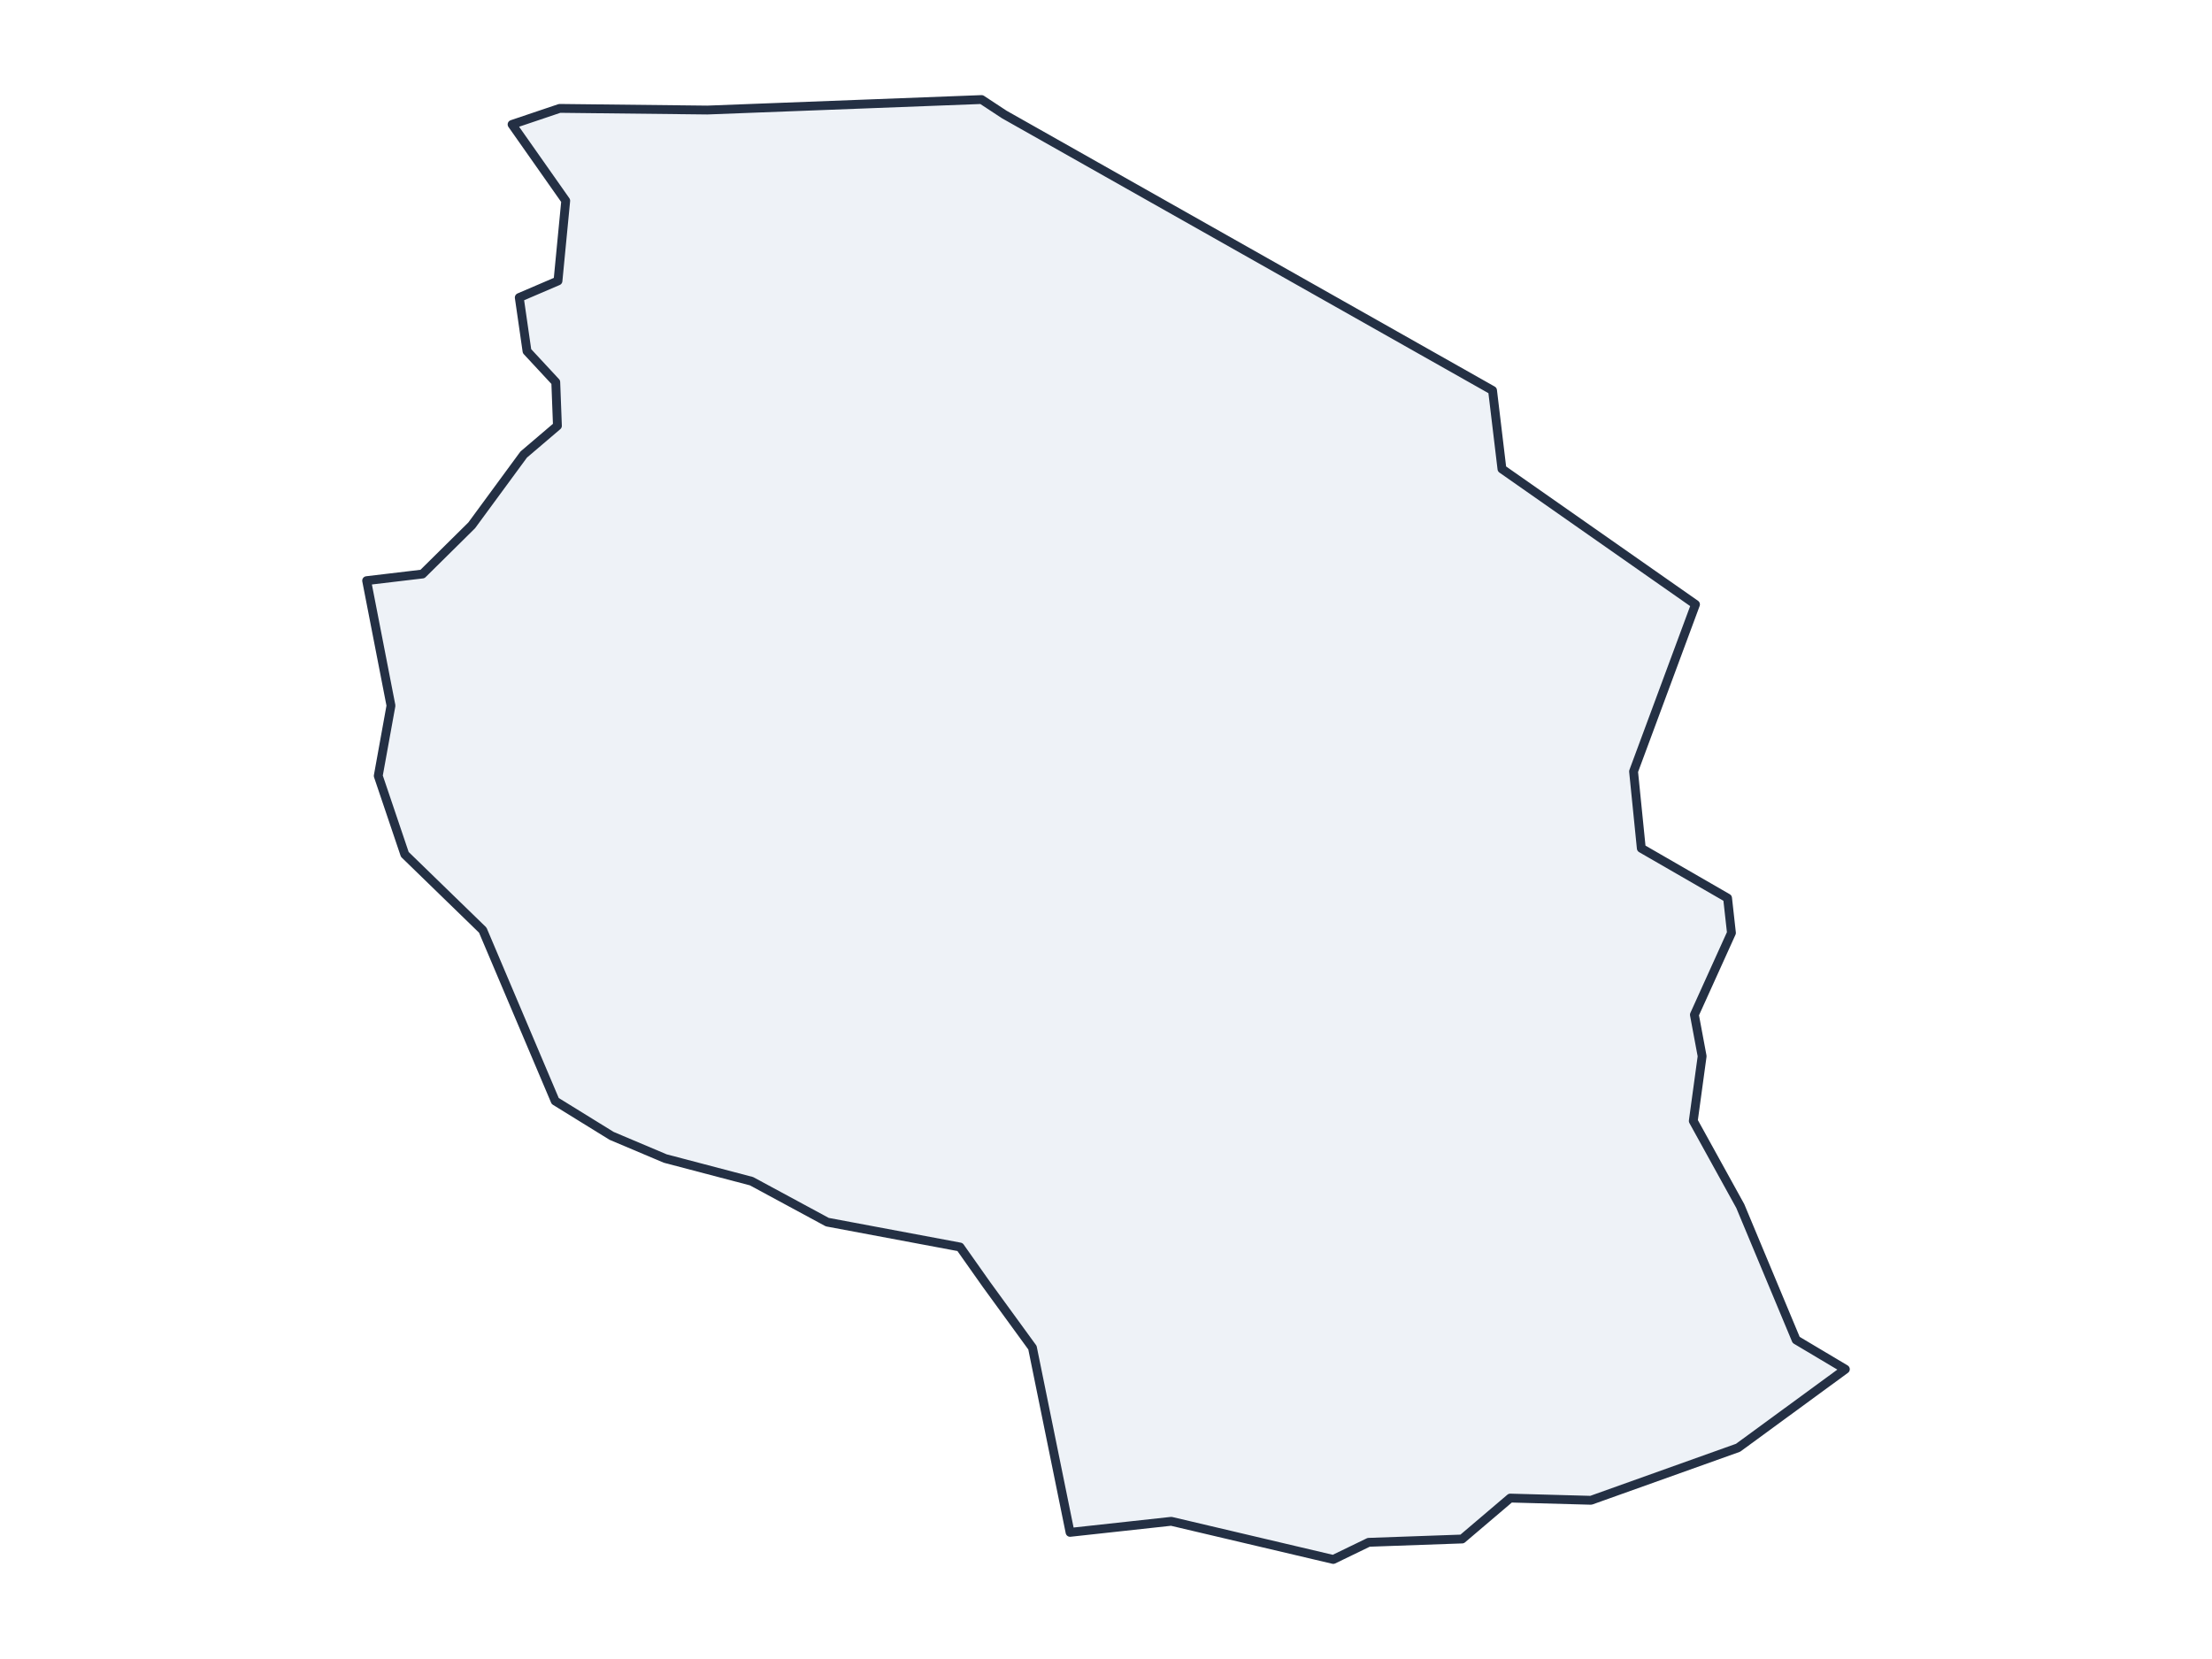
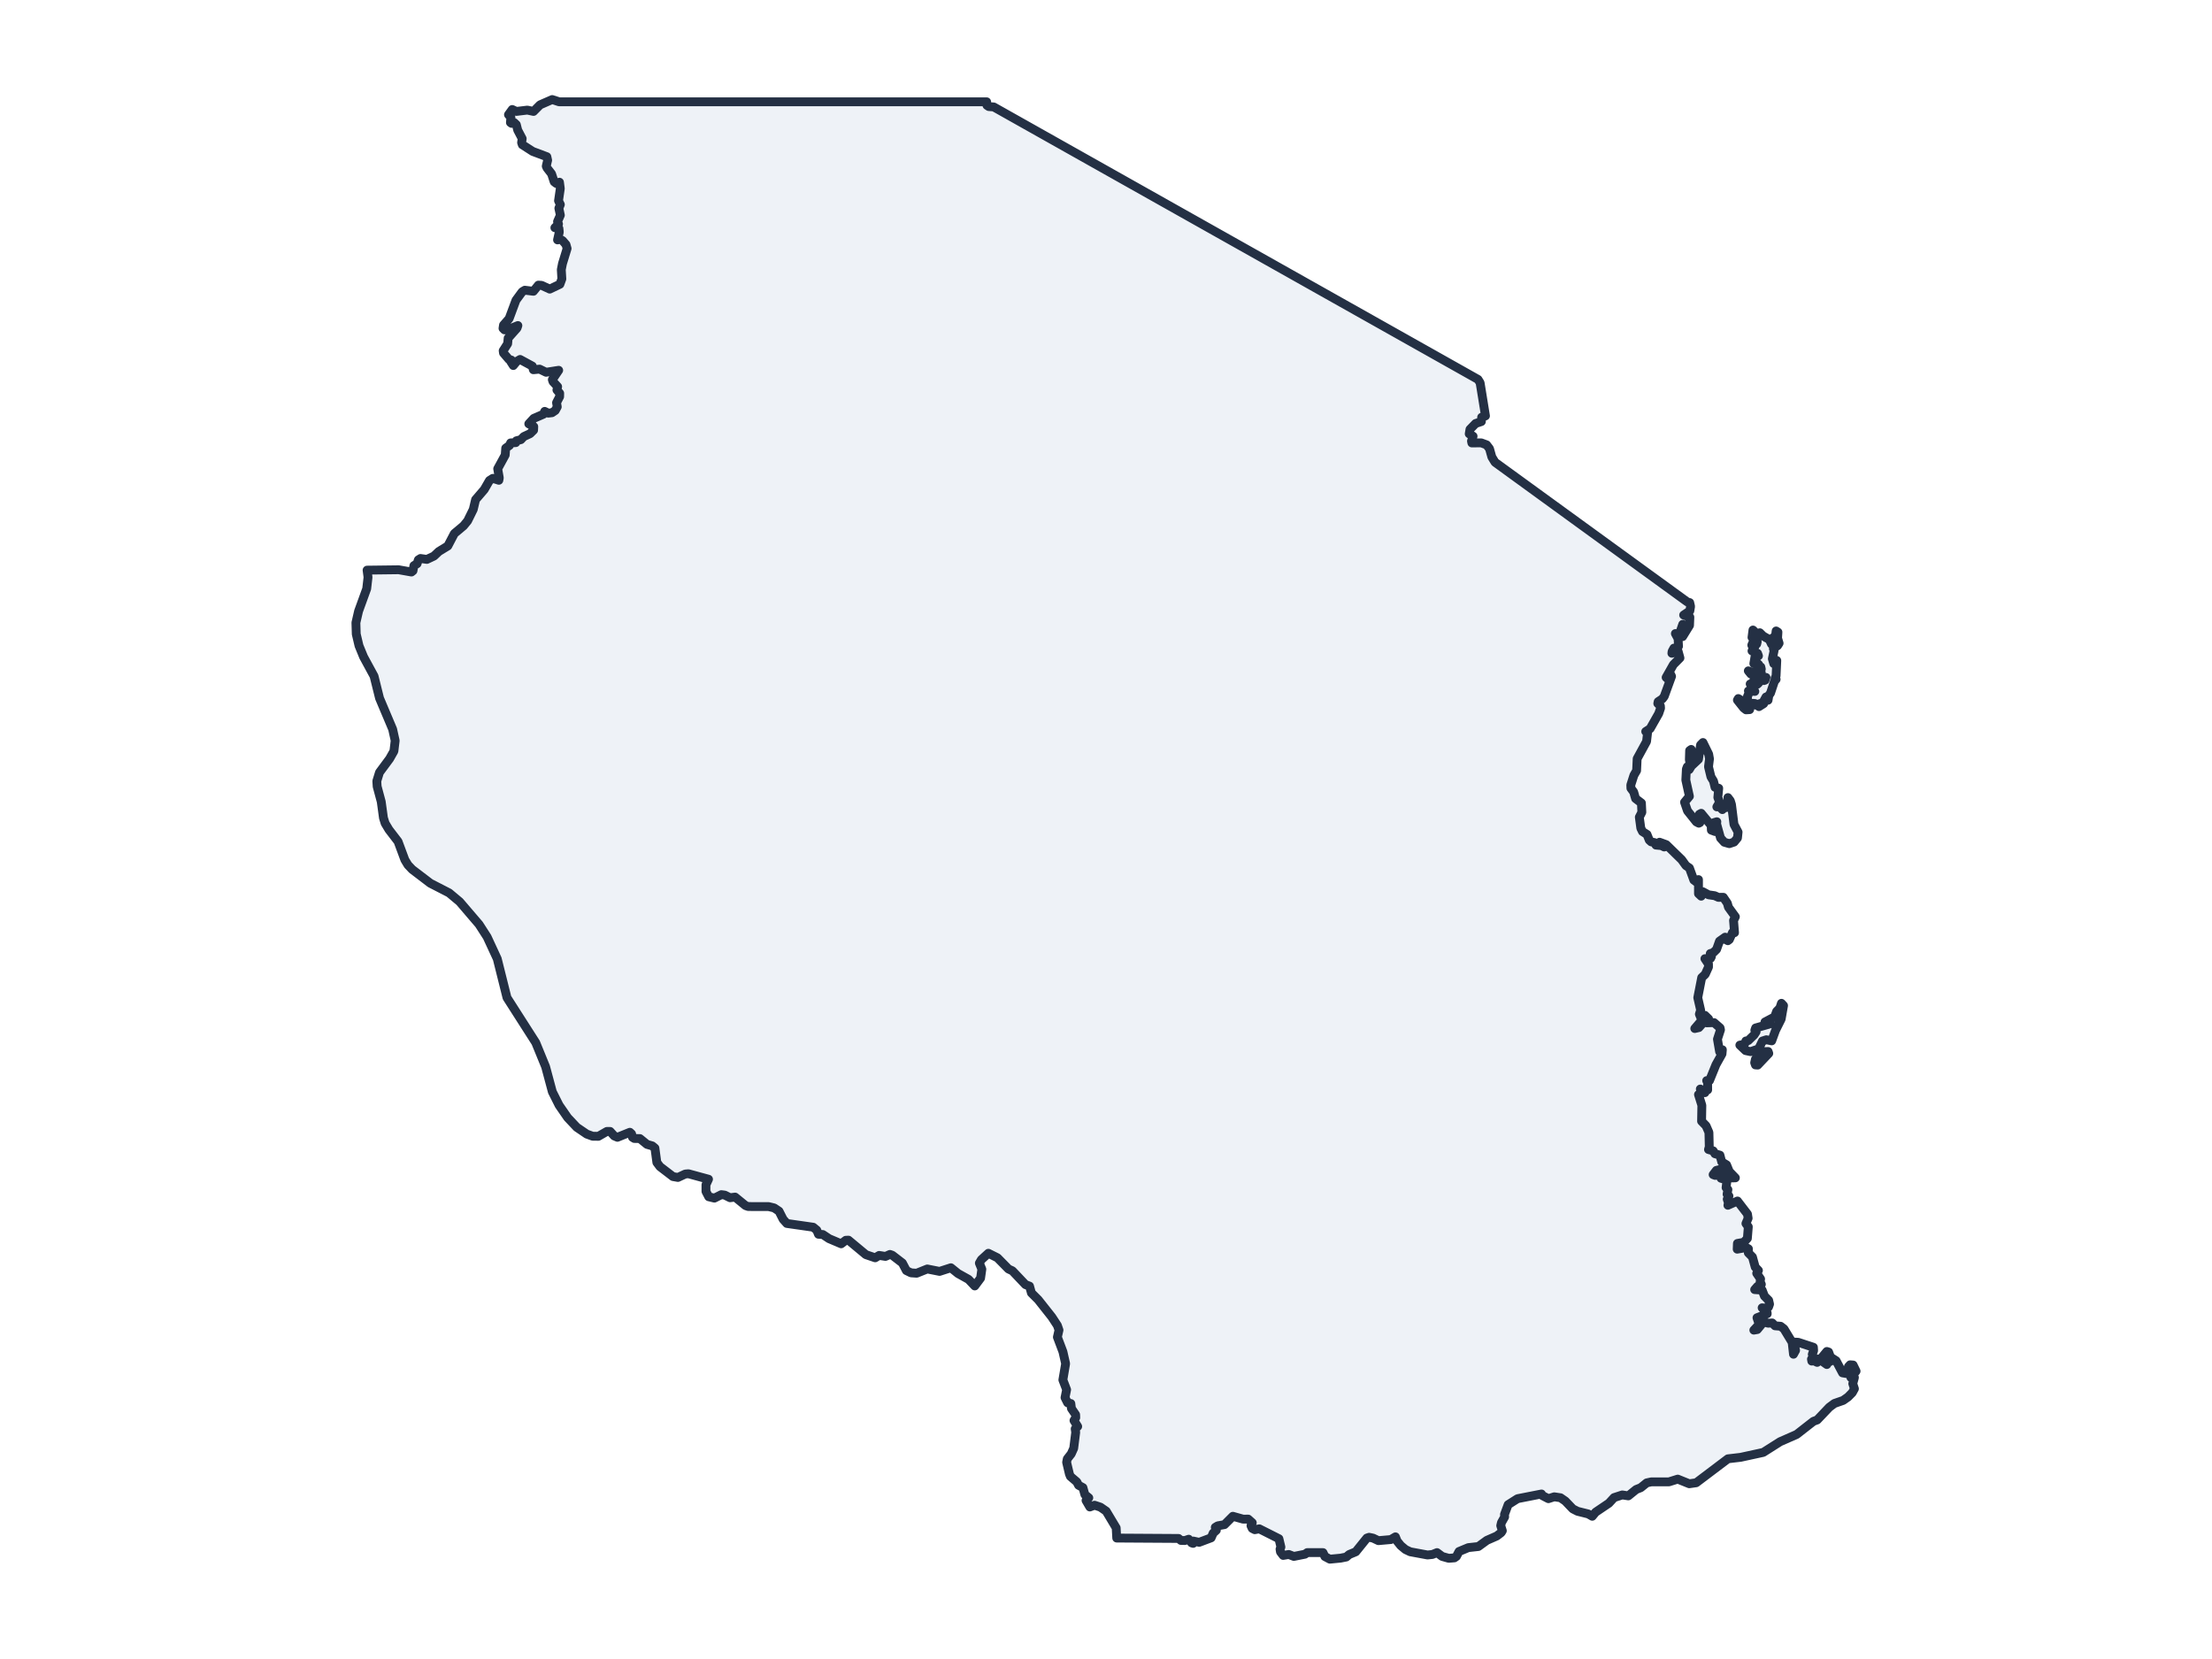
<svg xmlns="http://www.w3.org/2000/svg" viewBox="0 0 400 300" width="400" height="300">
-   <path d="M177.5 18.0 L181.6 20.7 L269.9 70.6 L271.6 84.8 L306.6 109.3 L295.4 139.5 L296.8 153.4 L312.4 162.4 L313.1 168.7 L306.4 183.5 L307.8 191.0 L306.2 202.7 L314.7 218.1 L324.8 242.3 L333.7 247.6 L314.3 261.8 L287.7 271.3 L273.1 270.9 L264.4 278.3 L247.5 278.9 L241.1 282.0 L211.8 275.1 L193.5 277.1 L186.7 243.7 L178.4 232.3 L173.6 225.5 L149.6 221.0 L135.9 213.6 L120.3 209.5 L110.6 205.4 L100.4 199.1 L87.3 168.2 L73.2 154.5 L68.4 140.3 L70.7 127.6 L66.3 105.0 L76.4 103.8 L85.3 95.0 L94.7 82.2 L100.8 77.0 L100.5 69.1 L95.3 63.5 L93.9 53.8 L100.9 50.8 L102.3 36.3 L92.6 22.5 L101.2 19.6 L127.9 19.9 L177.5 18.0 Z" fill="#eef2f7" stroke="#243044" stroke-width="1.6" stroke-linejoin="round" fill-rule="evenodd" />
+   <path d="M152.11 224.92 L149.92 223.99 L148.79 223.24 L148.0 223.19 L147.7 222.45 L147.05 221.92 L142.29 221.24 L141.61 220.48 L140.87 219.02 L139.99 218.43 L139.0 218.19 L135.31 218.18 L134.82 218.01 L132.93 216.47 L132.02 216.59 L131.06 216.11 L130.44 216.03 L129.19 216.66 L128.16 216.41 L127.66 215.45 L127.66 214.24 L128.12 213.24 L124.49 212.25 L123.92 212.3 L122.59 212.92 L121.69 212.76 L119.34 210.96 L118.78 210.21 L118.43 207.61 L117.94 207.21 L117.0 206.94 L115.71 205.89 L114.7 205.87 L114.37 205.66 L114.21 205.04 L113.9 204.75 L111.65 205.66 L111.07 205.41 L110.33 204.6 L109.74 204.6 L108.21 205.48 L107.18 205.47 L106.11 205.08 L104.3 203.85 L102.65 202.1 L101.1 199.86 L99.88 197.43 L98.66 192.89 L96.88 188.54 L91.68 180.41 L89.92 173.38 L88.09 169.43 L86.63 167.16 L83.12 163.06 L81.22 161.47 L77.82 159.72 L74.54 157.22 L73.77 156.41 L73.21 155.48 L71.98 152.17 L70.33 150.02 L69.64 148.87 L69.34 147.9 L68.94 144.97 L68.2 142.22 L68.14 141.24 L68.62 139.68 L70.45 137.21 L71.23 135.83 L71.46 133.93 L71.0 131.86 L68.63 126.25 L67.64 122.27 L65.74 118.77 L64.92 116.77 L64.42 114.66 L64.36 112.6 L64.84 110.52 L66.31 106.47 L66.55 104.39 L66.38 103.1 L72.09 103.03 L74.4 103.44 L74.68 103.22 L74.85 102.28 L75.42 101.94 L75.65 101.24 L76.04 100.99 L77.19 101.16 L78.48 100.55 L79.36 99.72 L80.98 98.73 L82.16 96.48 L83.82 95.09 L84.56 94.19 L85.58 92.12 L86.0 90.35 L87.57 88.52 L88.51 86.89 L89.12 86.5 L90.21 86.85 L90.29 86.42 L90.0 84.77 L91.36 82.28 L91.45 81.04 L92.13 80.55 L92.34 80.09 L93.27 80.04 L93.38 79.71 L94.19 79.5 L94.71 78.95 L95.85 78.42 L96.49 77.79 L96.52 77.14 L95.62 76.64 L96.52 75.66 L98.27 74.9 L98.5 74.39 L99.14 74.71 L99.82 74.63 L100.41 74.23 L100.77 73.57 L100.64 72.81 L101.2 71.73 L101.21 71.11 L100.71 70.52 L100.84 69.92 L100.0 69.01 L99.88 68.65 L101.03 66.96 L98.75 67.32 L97.58 66.75 L96.45 66.86 L96.26 66.2 L94.05 65.0 L93.42 65.37 L92.82 66.1 L92.36 65.38 L92.47 65.11 L92.03 64.99 L91.05 63.84 L90.99 63.42 L91.8 62.15 L91.89 61.14 L93.49 59.34 L93.65 58.87 L91.7 59.65 L91.23 59.65 L90.96 59.38 L91.05 58.78 L92.07 57.61 L93.3 54.3 L94.43 52.76 L94.9 52.48 L96.46 52.67 L97.36 51.56 L97.94 51.6 L99.41 52.28 L101.25 51.4 L101.6 50.44 L101.5 48.76 L101.71 47.68 L102.55 44.94 L102.35 44.23 L101.72 43.5 L101.28 43.28 L100.82 43.38 L101.14 41.95 L101.07 41.3 L100.34 41.18 L101.0 40.51 L100.82 40.07 L101.33 38.91 L101.06 37.66 L101.33 36.99 L101.0 36.3 L101.32 34.1 L101.17 32.95 L100.59 33.17 L100.21 32.87 L99.74 31.43 L98.92 30.37 L98.78 30.05 L99.03 28.98 L98.89 28.34 L96.33 27.38 L94.45 26.17 L94.32 25.78 L94.43 25.07 L93.62 23.53 L93.37 22.54 L92.97 22.16 L92.51 22.31 L92.3 22.16 L92.39 21.25 L91.95 20.74 L92.63 19.8 L93.38 20.15 L95.36 19.91 L96.48 20.15 L97.66 18.96 L99.85 18.0 L101.1 18.41 L178.42 18.41 L178.47 19.05 L178.8 19.27 L179.7 19.34 L267.27 68.61 L267.65 69.22 L268.62 75.21 L267.93 75.45 L267.88 76.23 L266.84 76.58 L265.82 77.63 L265.68 78.45 L266.38 78.88 L266.09 79.76 L266.16 80.1 L267.85 80.08 L268.82 80.44 L269.35 81.13 L269.77 82.64 L270.35 83.59 L305.12 108.85 L305.55 108.97 L305.71 109.66 L305.58 110.46 L304.46 111.22 L305.58 111.6 L305.52 113.09 L304.27 115.12 L304.13 114.76 L304.44 113.33 L304.29 112.9 L303.86 114.16 L303.49 114.61 L302.96 114.57 L303.45 115.48 L303.53 116.87 L303.29 117.22 L302.7 117.2 L302.37 117.8 L302.33 118.13 L303.46 117.79 L303.79 118.98 L302.6 120.18 L301.29 122.5 L301.48 122.68 L302.13 122.0 L302.27 122.3 L300.95 125.92 L300.61 126.38 L299.85 126.88 L299.78 127.21 L300.25 127.66 L300.28 128.05 L299.95 129.03 L298.4 131.76 L297.6 132.28 L297.94 132.43 L297.75 134.08 L296.05 137.19 L295.95 139.35 L295.46 140.2 L294.9 141.95 L294.92 142.54 L295.42 143.21 L295.76 144.4 L296.82 145.21 L296.9 146.88 L296.44 147.77 L296.71 149.76 L297.01 150.37 L297.83 150.89 L298.24 151.92 L298.58 152.23 L299.19 152.37 L299.45 152.82 L300.43 152.91 L300.94 153.16 L301.21 153.06 L301.18 152.87 L300.1 152.3 L301.31 152.74 L304.1 155.46 L304.87 156.53 L305.5 156.96 L306.3 159.15 L306.74 159.48 L307.14 159.06 L307.14 161.6 L307.63 162.06 L307.47 161.22 L307.92 161.25 L308.96 161.81 L310.07 161.97 L310.74 162.27 L311.63 162.26 L312.36 163.33 L312.56 164.06 L313.81 165.78 L313.48 166.45 L313.66 168.66 L313.29 168.63 L312.72 169.9 L312.45 170.11 L312.04 169.89 L311.96 169.47 L310.94 170.19 L310.41 171.68 L309.81 172.27 L309.27 172.43 L309.47 173.02 L309.32 173.3 L308.3 173.36 L308.95 174.34 L308.95 174.87 L308.36 176.18 L307.72 176.78 L307.01 180.41 L307.53 182.67 L307.3 183.39 L307.67 184.29 L307.55 184.72 L306.47 185.99 L307.21 185.82 L307.75 185.21 L308.3 183.6 L308.97 184.25 L309.01 184.6 L308.62 184.96 L309.95 184.92 L311.04 185.87 L311.12 186.22 L310.57 187.92 L310.96 190.18 L311.46 189.83 L311.39 190.58 L310.3 192.53 L309.13 195.41 L308.62 195.41 L308.79 195.77 L308.8 197.09 L308.45 196.93 L308.3 197.59 L307.47 196.93 L307.67 197.58 L307.14 197.93 L307.75 199.88 L307.7 202.75 L308.51 203.58 L309.03 204.78 L309.09 207.39 L308.95 207.87 L309.8 208.11 L310.11 208.63 L311.02 208.89 L311.34 210.11 L312.22 210.64 L312.71 211.85 L313.81 212.99 L313.0 213.01 L311.26 211.42 L310.38 211.64 L309.79 212.41 L310.15 212.55 L311.63 212.41 L311.22 213.07 L312.3 213.38 L312.13 214.76 L312.46 215.11 L312.31 215.95 L312.65 216.28 L312.34 216.85 L312.56 217.52 L312.46 217.95 L314.19 217.18 L316.0 219.54 L316.12 220.3 L315.72 221.25 L316.15 221.84 L315.98 223.95 L315.33 224.65 L314.18 224.85 L314.14 225.89 L315.14 225.71 L315.32 225.34 L316.17 225.82 L316.15 226.55 L316.9 227.31 L317.4 229.13 L317.98 229.74 L317.67 230.25 L318.37 231.28 L318.29 231.78 L318.51 232.25 L317.82 232.6 L317.3 233.2 L318.65 233.29 L319.07 234.38 L319.83 235.14 L319.99 235.83 L319.81 236.34 L319.36 236.58 L318.65 236.49 L319.55 237.36 L319.57 237.57 L317.72 238.29 L318.02 239.19 L317.97 239.65 L317.15 240.53 L317.78 240.42 L318.91 239.04 L319.74 239.28 L320.47 239.23 L320.99 239.75 L321.99 239.83 L322.6 240.3 L324.08 242.74 L324.32 244.89 L324.7 244.2 L324.41 242.69 L325.17 242.73 L327.92 243.63 L327.96 244.22 L327.72 244.91 L327.99 245.55 L327.57 245.78 L327.63 246.13 L328.0 246.07 L328.6 246.36 L328.77 245.76 L328.93 245.73 L330.35 246.75 L330.51 246.07 L330.85 246.24 L331.19 246.07 L329.51 245.41 L330.35 244.39 L330.67 244.49 L331.01 245.41 L332.03 246.07 L333.19 248.26 L334.19 248.43 L334.98 248.2 L335.09 247.72 L334.8 247.34 L334.37 247.42 L334.26 247.13 L334.56 246.8 L335.1 246.84 L335.64 247.95 L334.7 249.1 L335.34 249.1 L335.04 250.21 L335.34 251.13 L334.95 251.84 L334.18 252.62 L333.3 253.24 L331.72 253.79 L330.8 254.47 L328.61 256.77 L327.93 257.02 L324.89 259.39 L321.91 260.7 L318.85 262.64 L314.76 263.53 L312.46 263.8 L306.73 268.13 L305.47 268.31 L303.39 267.47 L301.79 267.97 L298.6 267.97 L297.78 268.15 L296.7 269.02 L295.87 269.35 L294.45 270.5 L293.36 270.33 L291.88 270.81 L290.94 271.83 L288.54 273.45 L287.93 274.19 L287.2 273.77 L285.27 273.29 L284.41 272.85 L283.06 271.44 L282.19 270.84 L281.06 270.67 L280.0 271.01 L278.92 270.45 L278.75 270.16 L274.42 271.01 L272.72 272.09 L272.06 273.86 L272.09 274.3 L271.51 275.33 L271.38 275.88 L271.67 276.81 L271.47 277.14 L270.66 277.76 L268.88 278.54 L267.34 279.66 L265.52 279.86 L263.84 280.56 L263.37 281.45 L263.0 281.71 L261.98 281.79 L260.78 281.45 L259.86 280.76 L259.02 281.1 L258.14 281.19 L255.01 280.61 L254.15 280.2 L253.3 279.49 L252.64 278.67 L252.34 277.91 L251.51 278.4 L249.26 278.6 L248.29 278.14 L247.58 277.99 L247.17 278.13 L245.17 280.61 L243.99 281.1 L243.44 281.56 L242.43 281.76 L240.48 281.95 L239.58 281.47 L239.24 280.76 L236.39 280.76 L235.98 281.05 L233.97 281.45 L233.05 281.1 L232.04 281.27 L231.55 280.63 L231.47 280.13 L231.63 279.76 L231.27 278.25 L227.72 276.46 L226.9 276.62 L226.44 276.38 L226.22 275.91 L226.45 275.36 L225.71 274.7 L224.79 274.71 L222.94 274.19 L221.43 275.7 L220.2 275.92 L219.76 276.19 L219.95 276.72 L219.38 277.24 L219.01 278.09 L216.85 278.9 L215.79 278.67 L215.76 279.09 L215.48 279.0 L214.96 278.34 L214.26 278.58 L213.55 278.56 L213.12 278.2 L201.94 278.13 L201.84 276.28 L200.03 273.26 L198.99 272.54 L197.93 272.19 L197.08 272.51 L196.39 271.33 L196.89 270.85 L196.18 270.27 L195.83 269.01 L195.04 268.58 L194.72 267.97 L193.56 266.98 L193.38 266.54 L192.88 264.43 L193.0 263.81 L193.71 262.9 L194.16 261.9 L194.52 259.02 L194.43 258.38 L194.88 257.95 L194.21 256.87 L194.53 256.35 L194.51 255.82 L193.75 254.7 L193.64 253.8 L193.06 253.67 L192.59 252.73 L192.88 251.3 L192.2 249.53 L192.7 246.59 L192.21 244.44 L191.21 241.79 L191.5 240.52 L191.21 239.68 L190.2 238.14 L187.74 235.03 L186.51 233.8 L186.17 232.57 L185.44 232.3 L183.07 229.8 L182.37 229.48 L180.37 227.45 L178.73 226.63 L177.46 227.79 L177.1 228.41 L177.55 229.51 L177.32 231.13 L176.27 232.54 L175.14 231.35 L173.24 230.29 L171.95 229.25 L169.9 229.91 L167.68 229.47 L165.76 230.24 L164.74 230.17 L163.9 229.76 L163.18 228.39 L161.36 226.99 L160.93 226.84 L160.12 227.2 L158.98 227.02 L158.26 227.45 L156.58 226.88 L153.43 224.26 L152.95 224.28 L152.11 224.92 Z M322.14 181.43 L322.52 181.84 L322.09 184.29 L321.07 186.33 L320.38 188.22 L319.41 188.02 L318.71 188.25 L318.02 189.67 L316.56 190.17 L315.66 189.98 L314.62 188.99 L315.47 188.83 L315.71 188.24 L316.15 188.16 L317.2 187.14 L317.56 186.58 L317.33 186.3 L317.47 185.89 L320.16 185.13 L320.03 184.93 L319.16 184.96 L319.16 184.81 L320.91 183.88 L321.27 182.89 L321.85 182.3 L322.14 181.43 Z M313.56 149.08 L314.3 150.47 L314.19 151.53 L313.58 152.27 L312.71 152.56 L311.81 152.3 L311.13 151.55 L310.41 148.96 L310.46 148.6 L309.92 148.76 L310.3 149.69 L310.15 150.37 L309.47 150.12 L309.44 149.27 L307.63 147.07 L307.3 147.25 L307.47 147.77 L307.14 147.54 L307.04 147.93 L307.12 148.48 L307.39 148.76 L307.2 148.86 L306.75 148.62 L305.15 146.62 L304.62 145.07 L305.5 144.0 L304.85 141.05 L304.95 139.08 L305.12 138.65 L305.46 139.17 L305.86 138.51 L307.14 137.31 L307.51 134.72 L307.95 134.27 L308.98 136.37 L309.13 137.23 L308.95 138.65 L309.39 140.47 L309.86 141.25 L310.13 142.37 L310.8 142.54 L310.64 144.2 L310.96 145.07 L310.46 145.91 L310.82 145.76 L311.46 146.4 L311.64 145.8 L311.84 145.78 L311.96 146.08 L312.13 145.91 L312.52 146.01 L312.46 144.23 L312.89 144.79 L313.11 145.49 L313.56 149.08 Z M315.99 126.79 L316.0 125.93 L316.32 125.2 L316.17 124.94 L317.33 125.03 L316.49 123.68 L317.78 123.74 L318.02 123.51 L317.5 123.36 L317.15 123.01 L318.5 122.84 L318.94 123.07 L319.18 123.0 L319.35 122.5 L318.86 122.69 L318.26 122.52 L317.15 121.82 L316.91 121.97 L316.61 121.88 L316.15 121.31 L316.75 121.59 L318.5 121.66 L318.32 121.48 L318.5 121.0 L318.41 120.6 L318.15 120.47 L317.82 120.81 L318.02 120.15 L317.68 119.85 L317.15 120.0 L317.39 118.57 L317.99 118.6 L317.82 118.14 L316.82 117.71 L317.33 116.95 L316.98 117.12 L316.78 116.66 L316.92 116.31 L317.24 116.19 L317.67 116.45 L317.76 116.05 L316.82 115.27 L316.99 113.93 L317.43 114.36 L317.67 114.94 L317.94 114.9 L318.23 114.42 L318.83 115.01 L319.96 115.66 L320.34 116.47 L320.5 116.28 L320.39 115.57 L320.68 115.27 L320.83 115.78 L321.03 115.37 L321.18 114.1 L321.51 114.31 L321.44 115.4 L321.72 116.32 L321.44 116.76 L320.68 117.27 L320.8 117.71 L320.5 119.13 L320.75 120.0 L320.98 119.9 L320.99 119.3 L321.3 119.44 L321.17 122.26 L320.99 122.65 L321.18 122.84 L320.88 123.18 L320.16 125.35 L319.87 125.72 L319.72 126.62 L319.5 126.67 L319.36 126.48 L319.48 126.04 L319.35 126.04 L318.98 126.71 L318.93 127.24 L318.08 127.78 L318.32 127.21 L317.51 127.51 L317.33 127.21 L316.13 127.13 L315.99 126.79 Z M318.4 190.2 L319.73 190.14 L319.85 190.49 L317.85 192.6 L317.44 192.57 L317.3 192.17 L317.44 191.53 L318.4 190.2 Z M305.82 135.52 L306.12 136.6 L305.96 136.85 L306.11 137.65 L305.81 137.72 L305.54 137.7 L305.49 137.35 L305.54 135.72 L305.82 135.52 Z M314.34 126.32 L314.91 126.66 L315.45 127.46 L316.21 127.7 L316.45 128.02 L316.39 128.32 L315.74 128.36 L315.31 128.02 L314.18 126.6 L314.34 126.32 Z" fill="#eef2f7" stroke="#243044" stroke-width="1.6" stroke-linejoin="round" fill-rule="evenodd" />
</svg>
